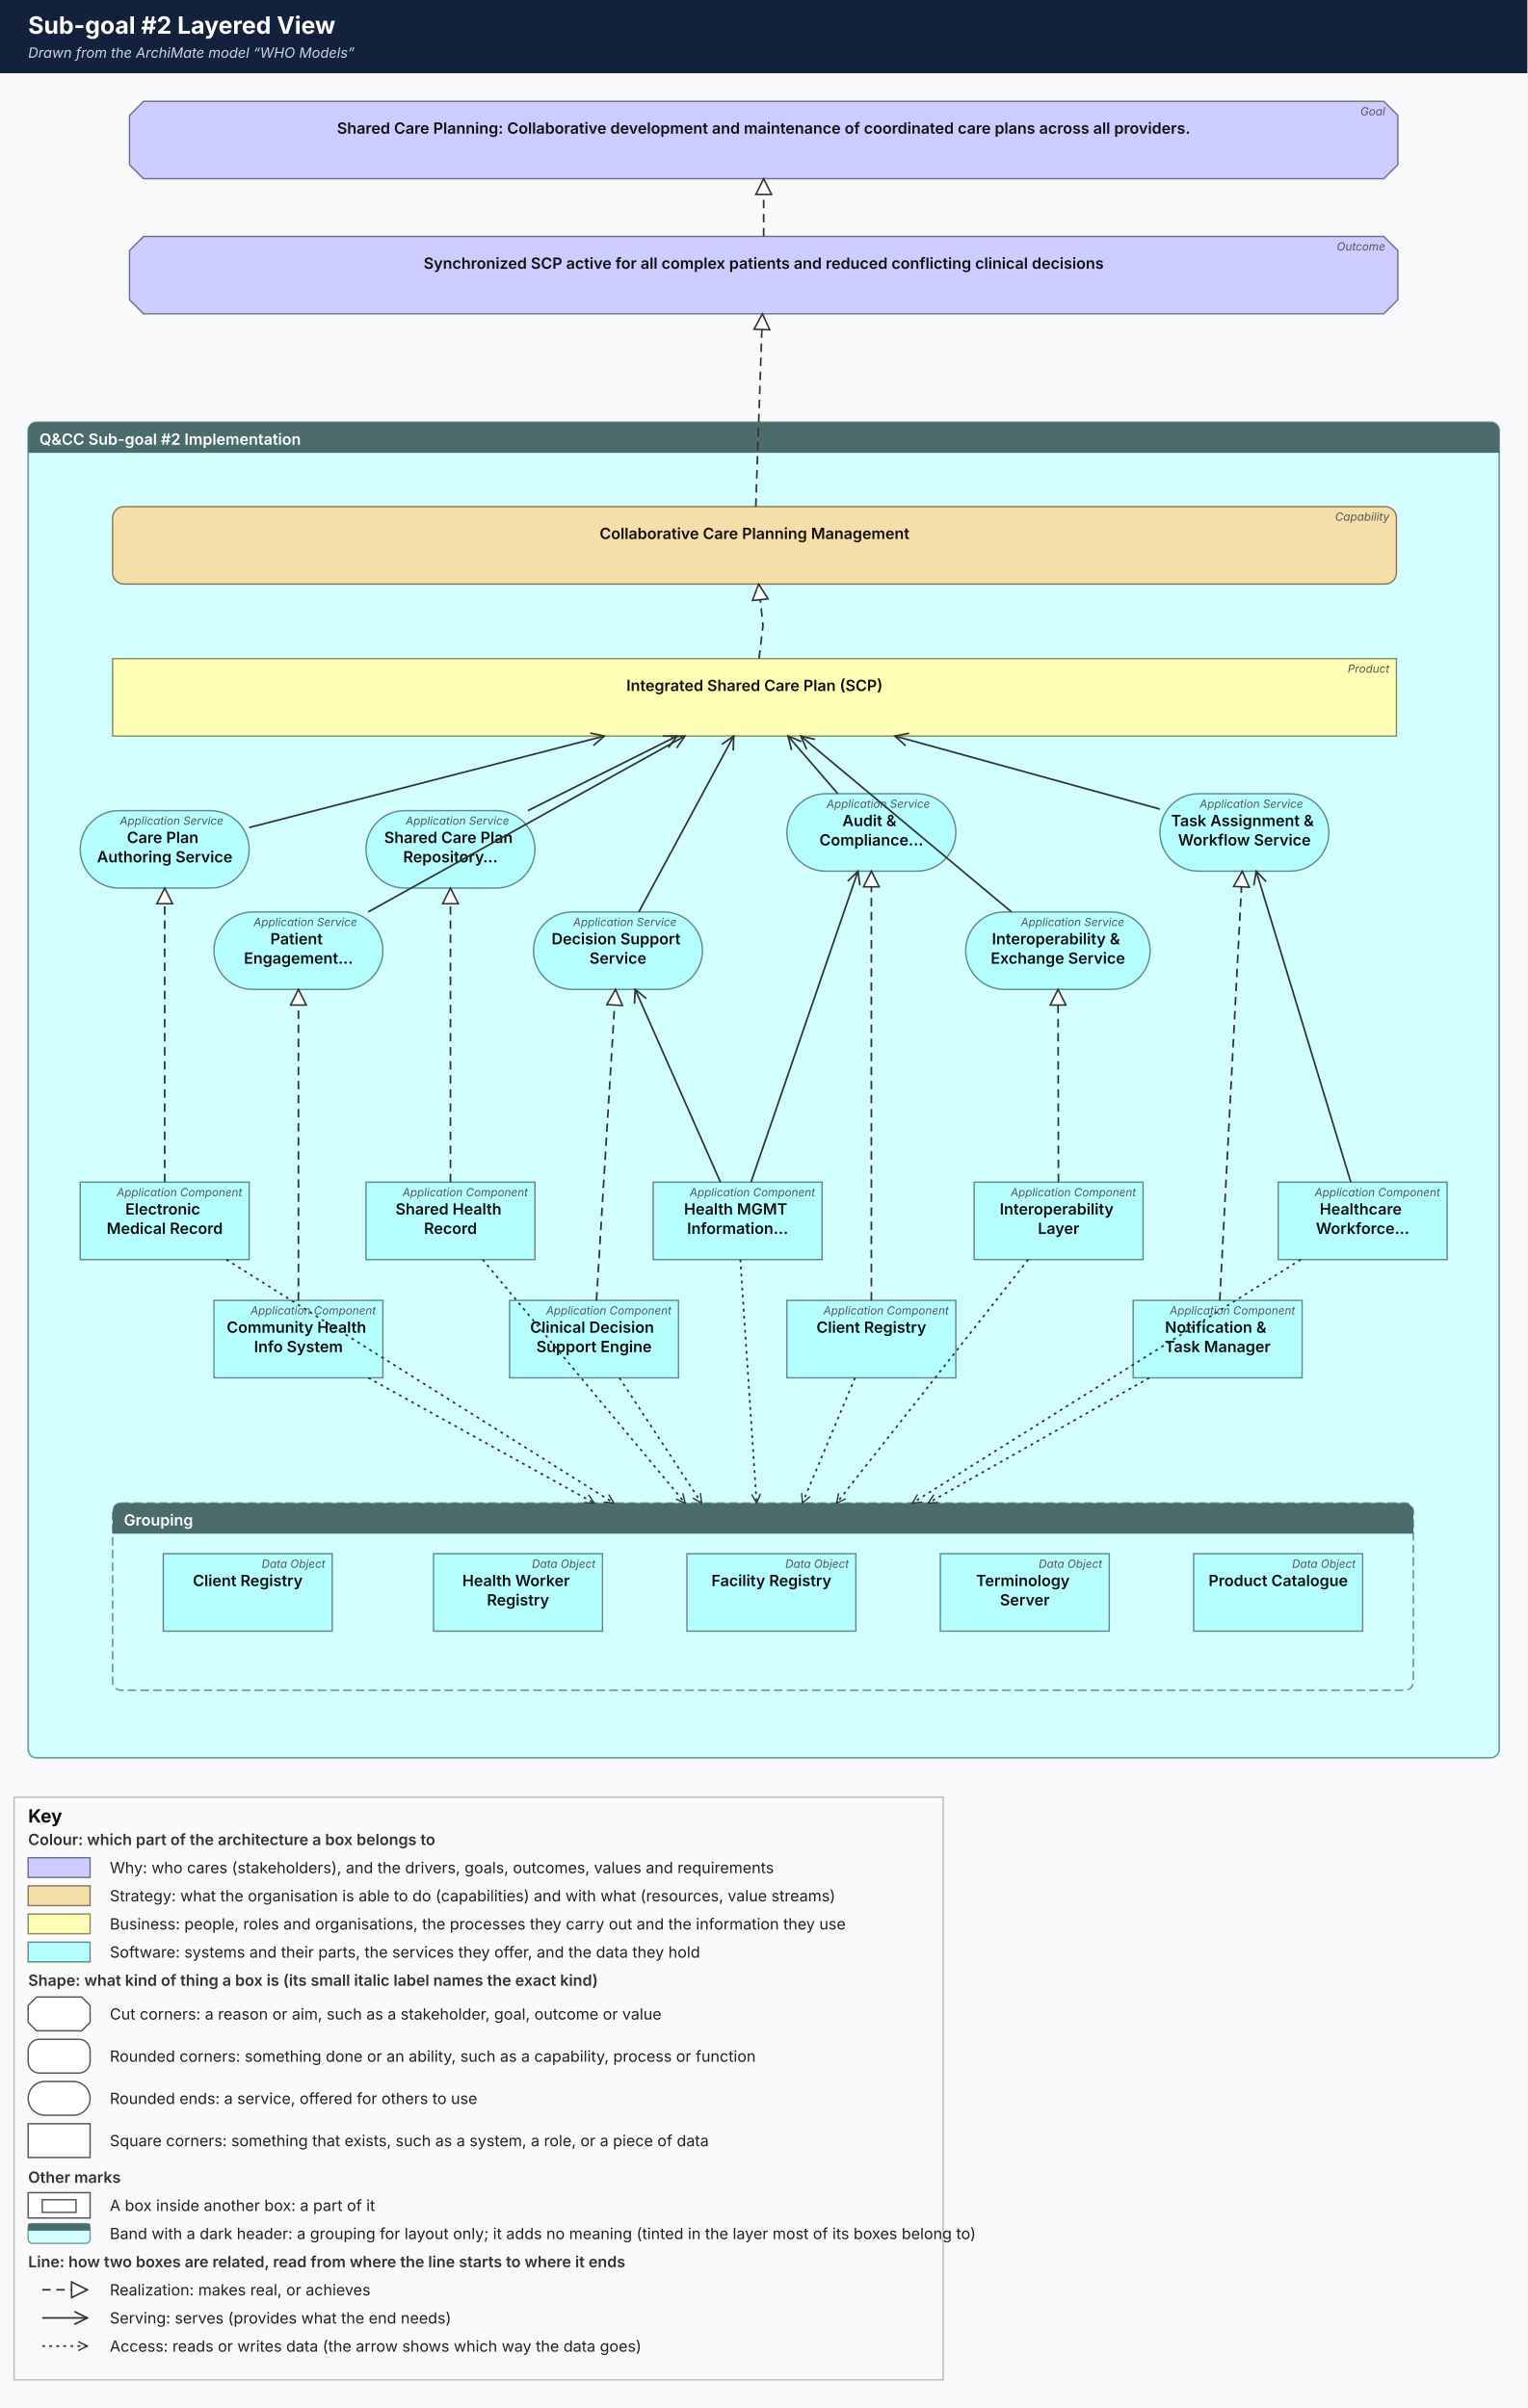
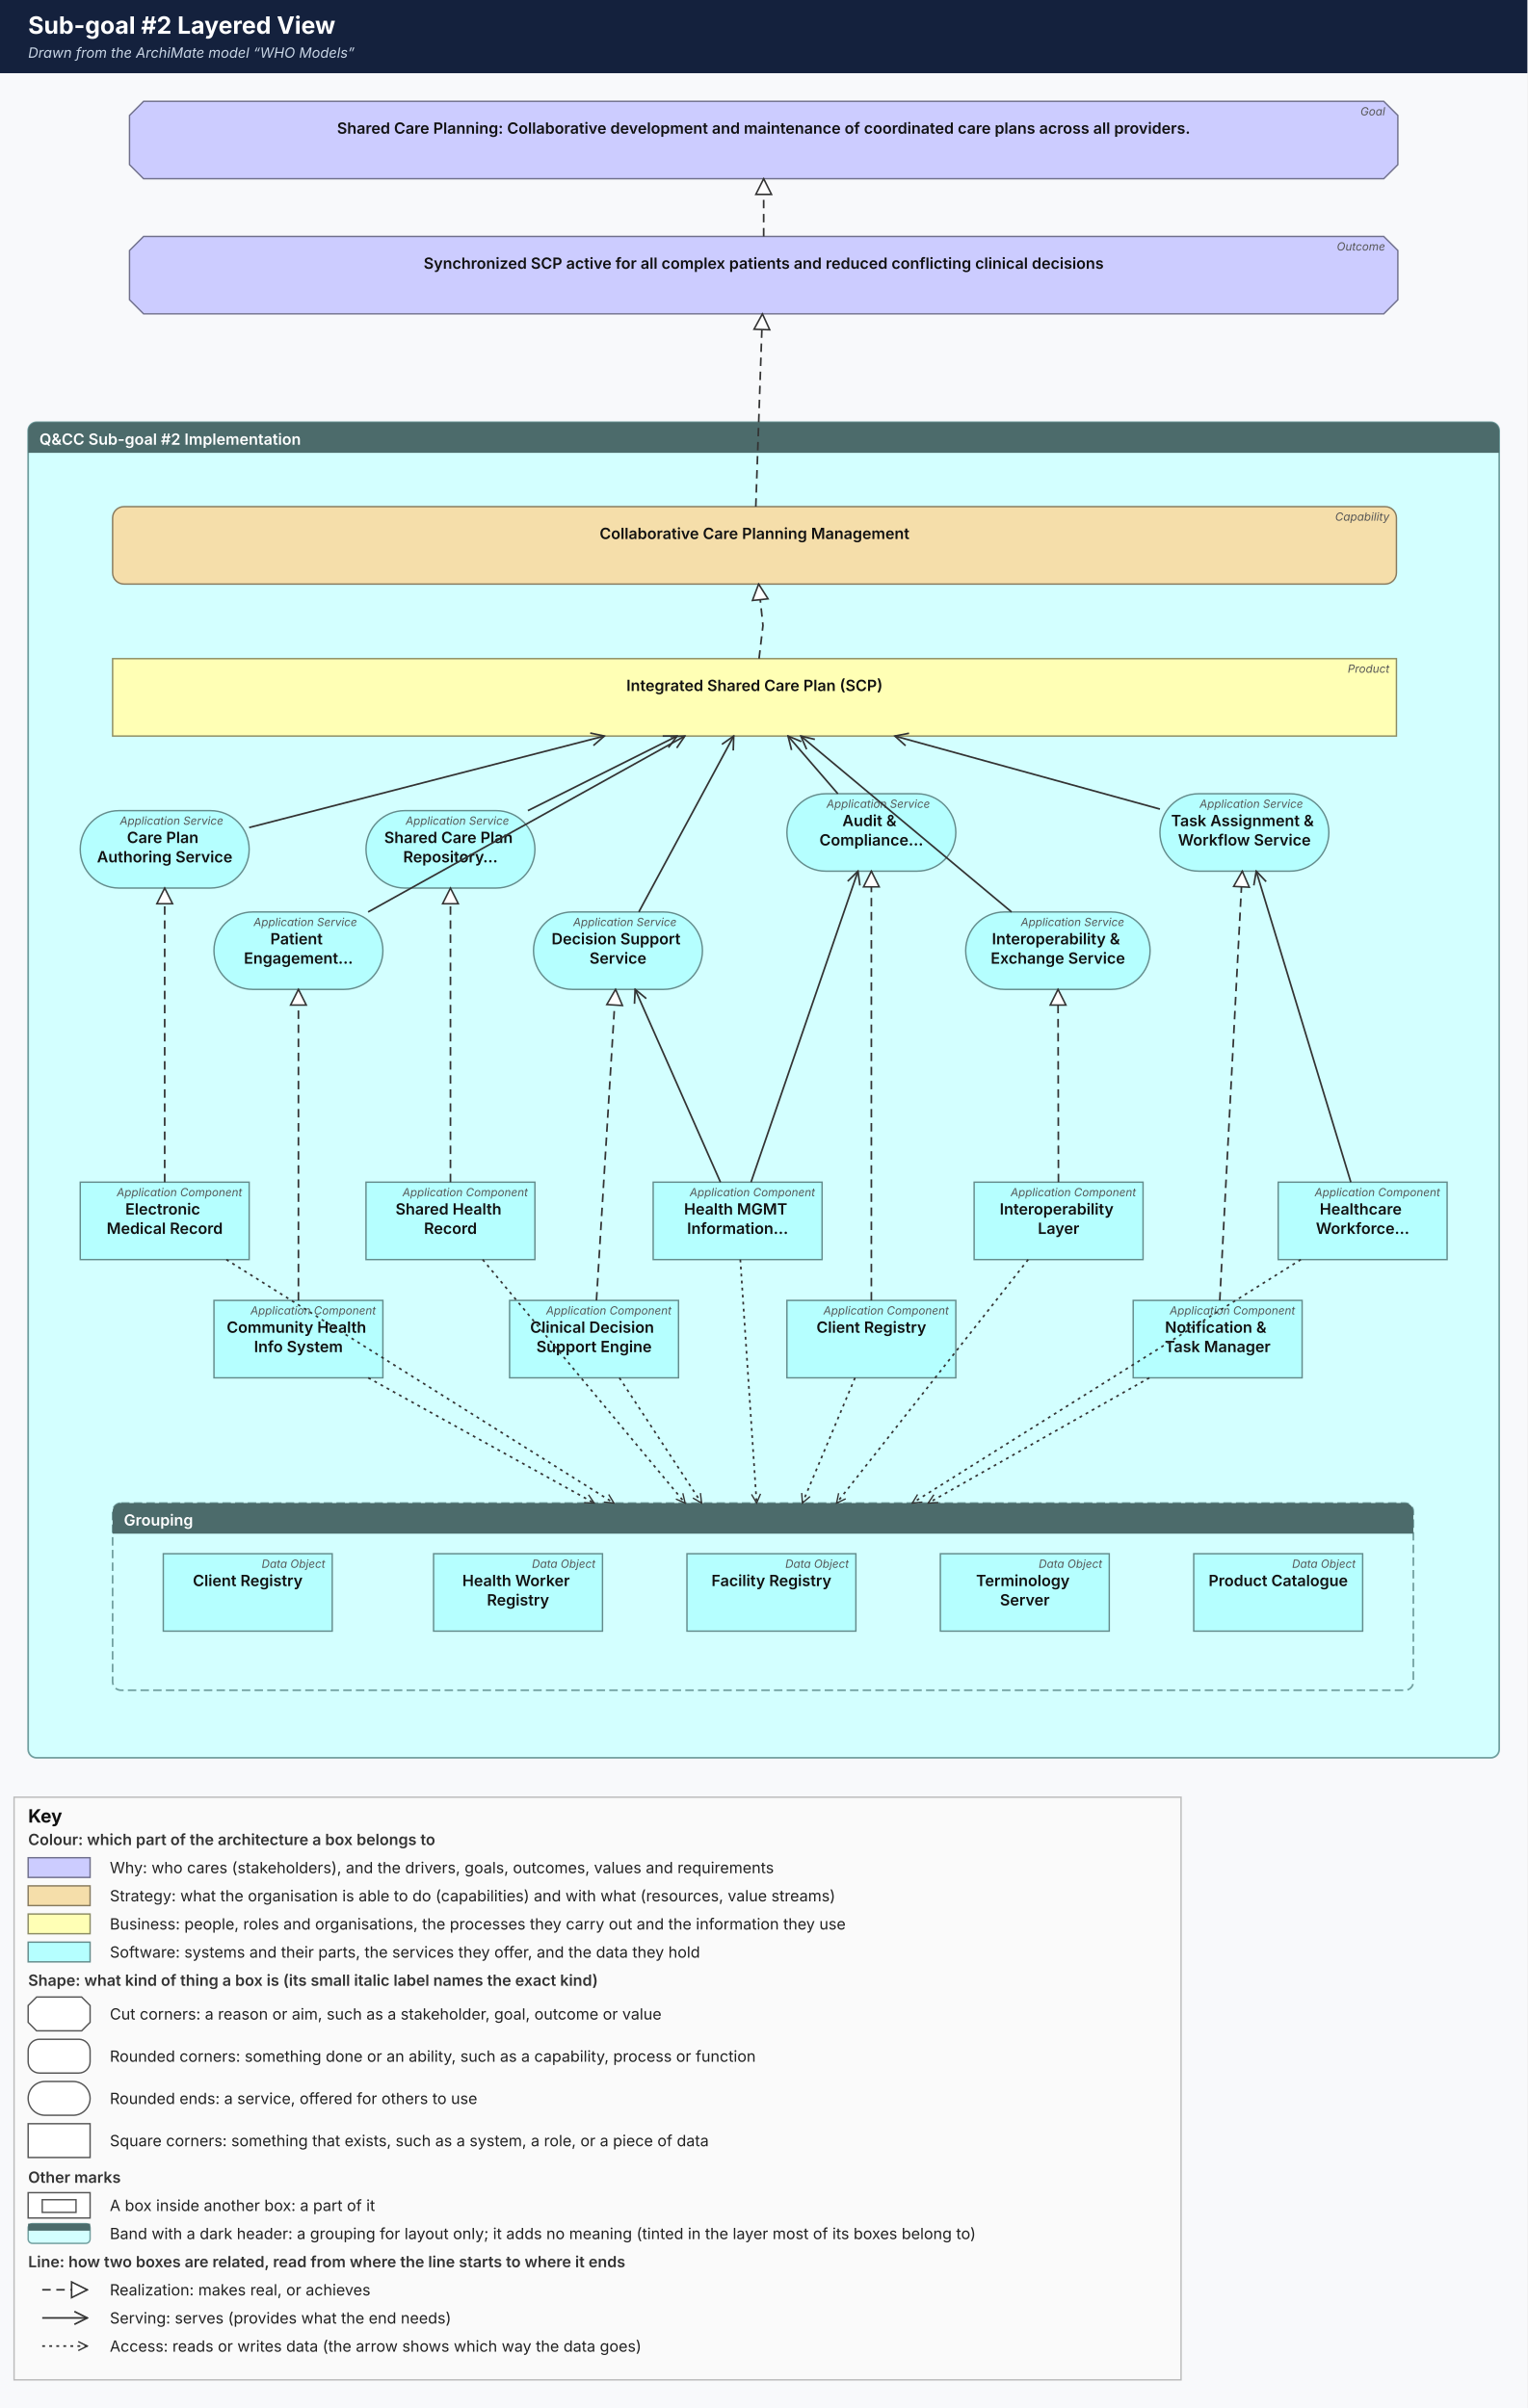
<svg xmlns="http://www.w3.org/2000/svg" viewBox="14 -33 1085 1711" width="1085" height="1711" role="img" aria-labelledby="av-title">
  <style>
.av-name{font:600 11px Inter, "Segoe UI", system-ui, -apple-system, Helvetica, Arial, sans-serif;fill:#111}
.av-type{font:italic 8px Inter, "Segoe UI", system-ui, -apple-system, Helvetica, Arial, sans-serif;fill:#555}
.av-group{font:600 11px Inter, "Segoe UI", system-ui, -apple-system, Helvetica, Arial, sans-serif;fill:#333}
.av-note{font:10px Inter, "Segoe UI", system-ui, -apple-system, Helvetica, Arial, sans-serif;fill:#222}
.av-key{font:11px Inter, "Segoe UI", system-ui, -apple-system, Helvetica, Arial, sans-serif;fill:#222}
.av-keyh{font:600 11px Inter, "Segoe UI", system-ui, -apple-system, Helvetica, Arial, sans-serif;fill:#333}
.av-keyt{font:700 13px Inter, "Segoe UI", system-ui, -apple-system, Helvetica, Arial, sans-serif;fill:#111}
.av-rel{font:9px Inter, "Segoe UI", system-ui, -apple-system, Helvetica, Arial, sans-serif;fill:#333;paint-order:stroke;stroke:#fff;stroke-width:3px}
a:hover rect,a:hover polygon,a:focus rect,a:focus polygon{stroke:#06c;stroke-width:2.5}
</style>
  <defs>
    <marker id="arrow-open" viewBox="0 0 12 12" refX="11" refY="6" markerWidth="11" markerHeight="11" orient="auto-start-reverse" markerUnits="userSpaceOnUse">
      <path d="M1 1 L11 6 L1 11" fill="none" stroke="#333" stroke-width="1.3" />
    </marker>
    <marker id="arrow-filled" viewBox="0 0 12 12" refX="11" refY="6" markerWidth="11" markerHeight="11" orient="auto-start-reverse" markerUnits="userSpaceOnUse">
      <path d="M1 1 L11 6 L1 11 Z" fill="#333" />
    </marker>
    <marker id="arrow-small" viewBox="0 0 10 10" refX="9" refY="5" markerWidth="8" markerHeight="8" orient="auto-start-reverse" markerUnits="userSpaceOnUse">
      <path d="M1 1 L9 5 L1 9" fill="none" stroke="#333" stroke-width="1.2" />
    </marker>
    <marker id="triangle-hollow" viewBox="0 0 14 14" refX="13" refY="7" markerWidth="13" markerHeight="13" orient="auto-start-reverse" markerUnits="userSpaceOnUse">
      <path d="M1 1 L13 7 L1 13 Z" fill="#fff" stroke="#333" stroke-width="1.2" />
    </marker>
    <marker id="diamond-filled" viewBox="0 0 16 10" refX="1" refY="5" markerWidth="16" markerHeight="10" orient="auto-start-reverse" markerUnits="userSpaceOnUse">
      <path d="M1 5 L8 1 L15 5 L8 9 Z" fill="#333" />
    </marker>
    <marker id="diamond-hollow" viewBox="0 0 16 10" refX="1" refY="5" markerWidth="16" markerHeight="10" orient="auto-start-reverse" markerUnits="userSpaceOnUse">
      <path d="M1 5 L8 1 L15 5 L8 9 Z" fill="#fff" stroke="#333" stroke-width="1.2" />
    </marker>
    <marker id="dot" viewBox="0 0 8 8" refX="4" refY="4" markerWidth="7" markerHeight="7" orient="auto" markerUnits="userSpaceOnUse">
      <circle cx="4" cy="4" r="3.2" fill="#333" />
    </marker>
    <pattern id="missing" width="8" height="8" patternUnits="userSpaceOnUse" patternTransform="rotate(45)">
      <rect width="8" height="8" fill="#fff" />
      <line x1="0" y1="0" x2="0" y2="8" stroke="#d33" stroke-width="2" />
    </pattern>
  </defs>
  <rect x="14" y="-33" width="1085" height="1711" fill="#f8f9fb" />
  <rect x="14" y="-33" width="1085" height="52" fill="#14213d" />
  <text x="34" y="-9" style="font:700 17px Inter, &quot;Segoe UI&quot;, system-ui, -apple-system, Helvetica, Arial, sans-serif;fill:#fff">Sub-goal #2 Layered View</text>
  <text x="34" y="8" style="font:italic 10px Inter, &quot;Segoe UI&quot;, system-ui, -apple-system, Helvetica, Arial, sans-serif;fill:#c9d6e6">Drawn from the ArchiMate model “WHO Models”</text>
  <a href="../../../en/dpi-h-ra/archimate/0.2.0-draft.3/elements/shared-care-planning-collaborative-development-and/" target="_top">
    <polygon points="116,39 997,39 1007,49 1007,84 997,94 116,94 106,84 106,49" fill="#ccccff" stroke="#70708c" stroke-width="1" />
    <text class="av-type" x="998" y="49" text-anchor="end">Goal</text>
    <text class="av-name" x="556.5" y="62" text-anchor="middle">
      <tspan x="556.5" dy="0">Shared Care Planning: Collaborative development and maintenance of coordinated care plans across all providers.</tspan>
    </text>
  </a>
  <a href="../../../en/dpi-h-ra/archimate/0.2.0-draft.3/elements/synchronized-scp-active-for-all-complex-patients-and-reduced/" target="_top">
    <polygon points="116,135 997,135 1007,145 1007,180 997,190 116,190 106,180 106,145" fill="#ccccff" stroke="#70708c" stroke-width="1" />
    <text class="av-type" x="998" y="145" text-anchor="end">Outcome</text>
    <text class="av-name" x="556.5" y="158" text-anchor="middle">
      <tspan x="556.5" dy="0">Synchronized SCP active for all complex patients and reduced conflicting clinical decisions</tspan>
    </text>
  </a>
  <g class="av-g">
    <rect x="34" y="267" width="1045" height="949" rx="6" fill="#d3ffff" stroke="#709e9e" stroke-width="1.2" />
    <path d="M34 273 a6 6 0 0 1 6 -6 h1033 a6 6 0 0 1 6 6 v15.75 h-1045 z" fill="#4c6b6b" />
    <text class="av-group" x="42" y="283" style="fill:#fff">Q&amp;CC Sub-goal #2 Implementation</text>
  </g>
  <a href="../../../en/dpi-h-ra/archimate/0.2.0-draft.3/elements/collaborative-care-planning-management/" target="_top">
    <rect x="94" y="327" width="912" height="55" rx="8" fill="#f5deaa" stroke="#877a5e" stroke-width="1" />
    <text class="av-type" x="1001" y="337" text-anchor="end">Capability</text>
    <text class="av-name" x="550" y="350" text-anchor="middle">
      <tspan x="550" dy="0">Collaborative Care Planning Management</tspan>
    </text>
  </a>
  <a href="../../../en/dpi-h-ra/archimate/0.2.0-draft.3/elements/integrated-shared-care-plan-scp-55ce/" target="_top">
    <rect x="94" y="435" width="912" height="55" fill="#ffffb5" stroke="#8c8c64" stroke-width="1" />
    <text class="av-type" x="1001" y="445" text-anchor="end">Product</text>
    <text class="av-name" x="550" y="458" text-anchor="middle">
      <tspan x="550" dy="0">Integrated Shared Care Plan (SCP)</tspan>
    </text>
  </a>
  <a href="../../../en/dpi-h-ra/archimate/0.2.0-draft.3/elements/grouping-eef4/" target="_top">
    <rect x="94" y="1035" width="924" height="133" rx="6" fill="#d3ffff" stroke="#709e9e" stroke-width="1.2" stroke-dasharray="6 3" />
    <path d="M94 1041 a6 6 0 0 1 6 -6 h912 a6 6 0 0 1 6 6 v15.75 h-924 z" fill="#4c6b6b" />
    <text class="av-group" x="102" y="1051" style="fill:#fff">Grouping</text>
  </a>
  <a href="../../../en/dpi-h-ra/archimate/0.2.0-draft.3/elements/client-registry-6ed0/" target="_top">
    <rect x="130" y="1071" width="120" height="55" fill="#b5ffff" stroke="#648c8c" stroke-width="1" />
    <text class="av-type" x="245" y="1081" text-anchor="end">Data Object</text>
    <text class="av-name" x="190" y="1094" text-anchor="middle">
      <tspan x="190" dy="0">Client Registry</tspan>
    </text>
  </a>
  <a href="../../../en/dpi-h-ra/archimate/0.2.0-draft.3/elements/health-worker-registry-ee76/" target="_top">
    <rect x="322" y="1071" width="120" height="55" fill="#b5ffff" stroke="#648c8c" stroke-width="1" />
    <text class="av-type" x="437" y="1081" text-anchor="end">Data Object</text>
    <text class="av-name" x="382" y="1094" text-anchor="middle">
      <tspan x="382" dy="0">Health Worker</tspan>
      <tspan x="382" dy="13.75">Registry</tspan>
    </text>
  </a>
  <a href="../../../en/dpi-h-ra/archimate/0.2.0-draft.3/elements/facility-registry-80e5/" target="_top">
    <rect x="502" y="1071" width="120" height="55" fill="#b5ffff" stroke="#648c8c" stroke-width="1" />
    <text class="av-type" x="617" y="1081" text-anchor="end">Data Object</text>
    <text class="av-name" x="562" y="1094" text-anchor="middle">
      <tspan x="562" dy="0">Facility Registry</tspan>
    </text>
  </a>
  <a href="../../../en/dpi-h-ra/archimate/0.2.0-draft.3/elements/terminology-server-c87c/" target="_top">
    <rect x="682" y="1071" width="120" height="55" fill="#b5ffff" stroke="#648c8c" stroke-width="1" />
    <text class="av-type" x="797" y="1081" text-anchor="end">Data Object</text>
    <text class="av-name" x="742" y="1094" text-anchor="middle">
      <tspan x="742" dy="0">Terminology</tspan>
      <tspan x="742" dy="13.75">Server</tspan>
    </text>
  </a>
  <a href="../../../en/dpi-h-ra/archimate/0.2.0-draft.3/elements/product-catalogue-9cce/" target="_top">
    <rect x="862" y="1071" width="120" height="55" fill="#b5ffff" stroke="#648c8c" stroke-width="1" />
    <text class="av-type" x="977" y="1081" text-anchor="end">Data Object</text>
    <text class="av-name" x="922" y="1094" text-anchor="middle">
      <tspan x="922" dy="0">Product Catalogue</tspan>
    </text>
  </a>
  <a href="../../../en/dpi-h-ra/archimate/0.2.0-draft.3/elements/care-plan-authoring-service/" target="_top">
    <rect x="71" y="543" width="120" height="55" rx="27.5" fill="#b5ffff" stroke="#648c8c" stroke-width="1" />
    <text class="av-type" x="172.667" y="553" text-anchor="end">Application Service</text>
    <text class="av-name" x="131" y="566" text-anchor="middle">
      <tspan x="131" dy="0">Care Plan</tspan>
      <tspan x="131" dy="13.75">Authoring Service</tspan>
    </text>
  </a>
  <a href="../../../en/dpi-h-ra/archimate/0.2.0-draft.3/elements/shared-care-plan-repository-service/" target="_top">
    <rect x="274" y="543" width="120" height="55" rx="27.5" fill="#b5ffff" stroke="#648c8c" stroke-width="1" />
    <text class="av-type" x="375.667" y="553" text-anchor="end">Application Service</text>
    <text class="av-name" x="334" y="566" text-anchor="middle">
      <tspan x="334" dy="0">Shared Care Plan</tspan>
      <tspan x="334" dy="13.75">Repository…</tspan>
    </text>
  </a>
  <a href="../../../en/dpi-h-ra/archimate/0.2.0-draft.3/elements/interoperability-exchange-service/" target="_top">
    <rect x="700" y="615" width="131" height="55" rx="27.5" fill="#b5ffff" stroke="#648c8c" stroke-width="1" />
    <text class="av-type" x="812.667" y="625" text-anchor="end">Application Service</text>
    <text class="av-name" x="765.5" y="638" text-anchor="middle">
      <tspan x="765.5" dy="0">Interoperability &amp;</tspan>
      <tspan x="765.5" dy="13.75">Exchange Service</tspan>
    </text>
  </a>
  <a href="../../../en/dpi-h-ra/archimate/0.2.0-draft.3/elements/task-assignment-workflow-service/" target="_top">
    <rect x="838" y="531" width="120" height="55" rx="27.5" fill="#b5ffff" stroke="#648c8c" stroke-width="1" />
    <text class="av-type" x="939.667" y="541" text-anchor="end">Application Service</text>
    <text class="av-name" x="898" y="554" text-anchor="middle">
      <tspan x="898" dy="0">Task Assignment &amp;</tspan>
      <tspan x="898" dy="13.75">Workflow Service</tspan>
    </text>
  </a>
  <a href="../../../en/dpi-h-ra/archimate/0.2.0-draft.3/elements/decision-support-service-fb33/" target="_top">
    <rect x="393" y="615" width="120" height="55" rx="27.5" fill="#b5ffff" stroke="#648c8c" stroke-width="1" />
    <text class="av-type" x="494.667" y="625" text-anchor="end">Application Service</text>
    <text class="av-name" x="453" y="638" text-anchor="middle">
      <tspan x="453" dy="0">Decision Support</tspan>
      <tspan x="453" dy="13.75">Service</tspan>
    </text>
  </a>
  <a href="../../../en/dpi-h-ra/archimate/0.2.0-draft.3/elements/patient-engagement-service/" target="_top">
    <rect x="166" y="615" width="120" height="55" rx="27.5" fill="#b5ffff" stroke="#648c8c" stroke-width="1" />
    <text class="av-type" x="267.667" y="625" text-anchor="end">Application Service</text>
    <text class="av-name" x="226" y="638" text-anchor="middle">
      <tspan x="226" dy="0">Patient</tspan>
      <tspan x="226" dy="13.75">Engagement…</tspan>
    </text>
  </a>
  <a href="../../../en/dpi-h-ra/archimate/0.2.0-draft.3/elements/audit-compliance-service-c69d/" target="_top">
    <rect x="573" y="531" width="120" height="55" rx="27.5" fill="#b5ffff" stroke="#648c8c" stroke-width="1" />
    <text class="av-type" x="674.667" y="541" text-anchor="end">Application Service</text>
    <text class="av-name" x="633" y="554" text-anchor="middle">
      <tspan x="633" dy="0">Audit &amp;</tspan>
      <tspan x="633" dy="13.75">Compliance…</tspan>
    </text>
  </a>
  <a href="../../../en/dpi-h-ra/archimate/0.2.0-draft.3/elements/interoperability-layer-b5b9/" target="_top">
    <rect x="706" y="807" width="120" height="55" fill="#b5ffff" stroke="#648c8c" stroke-width="1" />
    <text class="av-type" x="821" y="817" text-anchor="end">Application Component</text>
    <text class="av-name" x="766" y="830" text-anchor="middle">
      <tspan x="766" dy="0">Interoperability</tspan>
      <tspan x="766" dy="13.75">Layer</tspan>
    </text>
  </a>
  <a href="../../../en/dpi-h-ra/archimate/0.2.0-draft.3/elements/electronic-medical-record-8bd7/" target="_top">
    <rect x="71" y="807" width="120" height="55" fill="#b5ffff" stroke="#648c8c" stroke-width="1" />
    <text class="av-type" x="186" y="817" text-anchor="end">Application Component</text>
    <text class="av-name" x="131" y="830" text-anchor="middle">
      <tspan x="131" dy="0">Electronic</tspan>
      <tspan x="131" dy="13.75">Medical Record</tspan>
    </text>
  </a>
  <a href="../../../en/dpi-h-ra/archimate/0.2.0-draft.3/elements/community-health-info-system-3e16/" target="_top">
    <rect x="166" y="891" width="120" height="55" fill="#b5ffff" stroke="#648c8c" stroke-width="1" />
    <text class="av-type" x="281" y="901" text-anchor="end">Application Component</text>
    <text class="av-name" x="226" y="914" text-anchor="middle">
      <tspan x="226" dy="0">Community Health</tspan>
      <tspan x="226" dy="13.75">Info System</tspan>
    </text>
  </a>
  <a href="../../../en/dpi-h-ra/archimate/0.2.0-draft.3/elements/clinical-decision-support-engine/" target="_top">
    <rect x="376" y="891" width="120" height="55" fill="#b5ffff" stroke="#648c8c" stroke-width="1" />
    <text class="av-type" x="491" y="901" text-anchor="end">Application Component</text>
    <text class="av-name" x="436" y="914" text-anchor="middle">
      <tspan x="436" dy="0">Clinical Decision</tspan>
      <tspan x="436" dy="13.75">Support Engine</tspan>
    </text>
  </a>
  <a href="../../../en/dpi-h-ra/archimate/0.2.0-draft.3/elements/notification-task-manager/" target="_top">
    <rect x="819" y="891" width="120" height="55" fill="#b5ffff" stroke="#648c8c" stroke-width="1" />
    <text class="av-type" x="934" y="901" text-anchor="end">Application Component</text>
    <text class="av-name" x="879" y="914" text-anchor="middle">
      <tspan x="879" dy="0">Notification &amp;</tspan>
      <tspan x="879" dy="13.75">Task Manager</tspan>
    </text>
  </a>
  <a href="../../../en/dpi-h-ra/archimate/0.2.0-draft.3/elements/health-mgmt-information-service-system/" target="_top">
    <rect x="478" y="807" width="120" height="55" fill="#b5ffff" stroke="#648c8c" stroke-width="1" />
    <text class="av-type" x="593" y="817" text-anchor="end">Application Component</text>
    <text class="av-name" x="538" y="830" text-anchor="middle">
      <tspan x="538" dy="0">Health MGMT</tspan>
      <tspan x="538" dy="13.75">Information…</tspan>
    </text>
  </a>
  <a href="../../../en/dpi-h-ra/archimate/0.2.0-draft.3/elements/shared-health-record-2e44/" target="_top">
    <rect x="274" y="807" width="120" height="55" fill="#b5ffff" stroke="#648c8c" stroke-width="1" />
    <text class="av-type" x="389" y="817" text-anchor="end">Application Component</text>
    <text class="av-name" x="334" y="830" text-anchor="middle">
      <tspan x="334" dy="0">Shared Health</tspan>
      <tspan x="334" dy="13.75">Record</tspan>
    </text>
  </a>
  <a href="../../../en/dpi-h-ra/archimate/0.2.0-draft.3/elements/client-registry-c61b/" target="_top">
    <rect x="573" y="891" width="120" height="55" fill="#b5ffff" stroke="#648c8c" stroke-width="1" />
    <text class="av-type" x="688" y="901" text-anchor="end">Application Component</text>
    <text class="av-name" x="633" y="914" text-anchor="middle">
      <tspan x="633" dy="0">Client Registry</tspan>
    </text>
  </a>
  <a href="../../../en/dpi-h-ra/archimate/0.2.0-draft.3/elements/healthcare-workforce-registry/" target="_top">
    <rect x="922" y="807" width="120" height="55" fill="#b5ffff" stroke="#648c8c" stroke-width="1" />
    <text class="av-type" x="1037" y="817" text-anchor="end">Application Component</text>
    <text class="av-name" x="982" y="830" text-anchor="middle">
      <tspan x="982" dy="0">Healthcare</tspan>
      <tspan x="982" dy="13.75">Workforce…</tspan>
    </text>
  </a>
  <a href="../../../en/dpi-h-ra/archimate/0.2.0-draft.3/relationships/id-681a1b9e5d5c4d54985531784ce0a14c/" target="_top">
    <path d="M556.5 135 L556.5 94" fill="none" stroke="#333" stroke-width="1.2" stroke-dasharray="6 4" marker-end="url(#triangle-hollow)" />
    <path d="M556.5 135 L556.5 94" fill="none" stroke="transparent" stroke-width="8" />
  </a>
  <a href="../../../en/dpi-h-ra/archimate/0.2.0-draft.3/relationships/id-26eeba7763ce4455b5f6bb809bab7471/" target="_top">
    <path d="M550.9 327 L555.6 190" fill="none" stroke="#333" stroke-width="1.2" stroke-dasharray="6 4" marker-end="url(#triangle-hollow)" />
    <path d="M550.9 327 L555.6 190" fill="none" stroke="transparent" stroke-width="8" />
  </a>
  <a href="../../../en/dpi-h-ra/archimate/0.2.0-draft.3/relationships/id-2786945746ae4e50abfe7a31f0cccf7e/" target="_top">
    <path d="M553.2 435 L556 411.5 L552.9 382" fill="none" stroke="#333" stroke-width="1.2" stroke-dasharray="6 4" marker-end="url(#triangle-hollow)" />
    <path d="M553.2 435 L556 411.5 L552.9 382" fill="none" stroke="transparent" stroke-width="8" />
  </a>
  <a href="../../../en/dpi-h-ra/archimate/0.2.0-draft.3/relationships/id-8fa6cf919a3e4158808b82614f890087/" target="_top">
    <path d="M191 555 L443.3 490" fill="none" stroke="#333" stroke-width="1.2" marker-end="url(#arrow-open)" />
    <path d="M191 555 L443.3 490" fill="none" stroke="transparent" stroke-width="8" />
  </a>
  <a href="../../../en/dpi-h-ra/archimate/0.2.0-draft.3/relationships/id-c6d1d728b64a477fa83828021b3ca68b/" target="_top">
    <path d="M389 543 L495 490" fill="none" stroke="#333" stroke-width="1.2" marker-end="url(#arrow-open)" />
    <path d="M389 543 L495 490" fill="none" stroke="transparent" stroke-width="8" />
  </a>
  <a href="../../../en/dpi-h-ra/archimate/0.2.0-draft.3/relationships/id-e88d8a17d708498881d4817b75aa74f7/" target="_top">
    <path d="M732.6 615 L582.9 490" fill="none" stroke="#333" stroke-width="1.2" marker-end="url(#arrow-open)" />
    <path d="M732.6 615 L582.9 490" fill="none" stroke="transparent" stroke-width="8" />
  </a>
  <a href="../../../en/dpi-h-ra/archimate/0.2.0-draft.3/relationships/id-a3d89a30b4ee473fa2cdddaca4c38402/" target="_top">
    <path d="M838 541.9 L649.7 490" fill="none" stroke="#333" stroke-width="1.2" marker-end="url(#arrow-open)" />
    <path d="M838 541.9 L649.7 490" fill="none" stroke="transparent" stroke-width="8" />
  </a>
  <a href="../../../en/dpi-h-ra/archimate/0.2.0-draft.3/relationships/id-492720b9136d4f1c9587b9fa2b7533e3/" target="_top">
    <path d="M467.8 615 L535.2 490" fill="none" stroke="#333" stroke-width="1.2" marker-end="url(#arrow-open)" />
    <path d="M467.8 615 L535.2 490" fill="none" stroke="transparent" stroke-width="8" />
  </a>
  <a href="../../../en/dpi-h-ra/archimate/0.2.0-draft.3/relationships/id-d48870a15ba0479093127c7e05a310ae/" target="_top">
    <path d="M275.5 615 L500.5 490" fill="none" stroke="#333" stroke-width="1.2" marker-end="url(#arrow-open)" />
    <path d="M275.5 615 L500.5 490" fill="none" stroke="transparent" stroke-width="8" />
  </a>
  <a href="../../../en/dpi-h-ra/archimate/0.2.0-draft.3/relationships/id-b72ad43cc3b04b72977b08712aaa5a3c/" target="_top">
    <path d="M609.2 531 L573.8 490" fill="none" stroke="#333" stroke-width="1.2" marker-end="url(#arrow-open)" />
    <path d="M609.2 531 L573.8 490" fill="none" stroke="transparent" stroke-width="8" />
  </a>
  <a href="../../../en/dpi-h-ra/archimate/0.2.0-draft.3/relationships/id-2f51f99f52514135879e0a5aff86ecd4/" target="_top">
    <path d="M744.4 862 L608.3 1035" fill="none" stroke="#333" stroke-width="1.2" stroke-dasharray="2 3" marker-end="url(#arrow-small)" />
    <path d="M744.4 862 L608.3 1035" fill="none" stroke="transparent" stroke-width="8" />
  </a>
  <a href="../../../en/dpi-h-ra/archimate/0.2.0-draft.3/relationships/id-df67dfa0578d44d38b4c9d7af031d593/" target="_top">
    <path d="M765.9 807 L765.6 670" fill="none" stroke="#333" stroke-width="1.2" stroke-dasharray="6 4" marker-end="url(#triangle-hollow)" />
    <path d="M765.9 807 L765.6 670" fill="none" stroke="transparent" stroke-width="8" />
  </a>
  <a href="../../../en/dpi-h-ra/archimate/0.2.0-draft.3/relationships/id-e55b8469c279492f854dee02d8c9cb22/" target="_top">
    <path d="M131 807 L131 598" fill="none" stroke="#333" stroke-width="1.2" stroke-dasharray="6 4" marker-end="url(#triangle-hollow)" />
    <path d="M131 807 L131 598" fill="none" stroke="transparent" stroke-width="8" />
  </a>
  <a href="../../../en/dpi-h-ra/archimate/0.2.0-draft.3/relationships/id-cac7fac8629f47468f39e58050d3c167/" target="_top">
    <path d="M174.8 862 L450.1 1035" fill="none" stroke="#333" stroke-width="1.2" stroke-dasharray="2 3" marker-end="url(#arrow-small)" />
    <path d="M174.8 862 L450.1 1035" fill="none" stroke="transparent" stroke-width="8" />
  </a>
  <a href="../../../en/dpi-h-ra/archimate/0.2.0-draft.3/relationships/id-7ae6fe3e010f49a8990780752e9d0ea3/" target="_top">
    <path d="M275.6 946 L436.1 1035" fill="none" stroke="#333" stroke-width="1.2" stroke-dasharray="2 3" marker-end="url(#arrow-small)" />
    <path d="M275.6 946 L436.1 1035" fill="none" stroke="transparent" stroke-width="8" />
  </a>
  <a href="../../../en/dpi-h-ra/archimate/0.2.0-draft.3/relationships/id-d92846461a824b66bea7da486f74d6c9/" target="_top">
    <path d="M226 891 L226 670" fill="none" stroke="#333" stroke-width="1.2" stroke-dasharray="6 4" marker-end="url(#triangle-hollow)" />
    <path d="M226 891 L226 670" fill="none" stroke="transparent" stroke-width="8" />
  </a>
  <a href="../../../en/dpi-h-ra/archimate/0.2.0-draft.3/relationships/id-9b69bff2b83d4164b91d47e31f1e09b9/" target="_top">
    <path d="M454 946 L512.4 1035" fill="none" stroke="#333" stroke-width="1.2" stroke-dasharray="2 3" marker-end="url(#arrow-small)" />
    <path d="M454 946 L512.4 1035" fill="none" stroke="transparent" stroke-width="8" />
  </a>
  <a href="../../../en/dpi-h-ra/archimate/0.2.0-draft.3/relationships/id-29928dfe12e24d5fa2c26efae3863573/" target="_top">
    <path d="M437.7 891 L451.3 670" fill="none" stroke="#333" stroke-width="1.2" stroke-dasharray="6 4" marker-end="url(#triangle-hollow)" />
    <path d="M437.7 891 L451.3 670" fill="none" stroke="transparent" stroke-width="8" />
  </a>
  <a href="../../../en/dpi-h-ra/archimate/0.2.0-draft.3/relationships/id-da301116d17341f29420fd7446d56d94/" target="_top">
    <path d="M880.5 891 L896.5 586" fill="none" stroke="#333" stroke-width="1.2" stroke-dasharray="6 4" marker-end="url(#triangle-hollow)" />
    <path d="M880.5 891 L896.5 586" fill="none" stroke="transparent" stroke-width="8" />
  </a>
  <a href="../../../en/dpi-h-ra/archimate/0.2.0-draft.3/relationships/id-9c47acccbe5f4d828b9d7ec1606bcf2d/" target="_top">
    <path d="M830.5 946 L673.4 1035" fill="none" stroke="#333" stroke-width="1.2" stroke-dasharray="2 3" marker-end="url(#arrow-small)" />
    <path d="M830.5 946 L673.4 1035" fill="none" stroke="transparent" stroke-width="8" />
  </a>
  <a href="../../../en/dpi-h-ra/archimate/0.2.0-draft.3/relationships/id-e299cc702c444feb8a27b98ffaefc489/" target="_top">
    <path d="M539.9 862 L551.5 1035" fill="none" stroke="#333" stroke-width="1.2" stroke-dasharray="2 3" marker-end="url(#arrow-small)" />
    <path d="M539.9 862 L551.5 1035" fill="none" stroke="transparent" stroke-width="8" />
  </a>
  <a href="../../../en/dpi-h-ra/archimate/0.2.0-draft.3/relationships/id-da5694edf15e43e6afb44c1e8188df02/" target="_top">
    <path d="M525.8 807 L465.2 670" fill="none" stroke="#333" stroke-width="1.2" marker-end="url(#arrow-open)" />
    <path d="M525.8 807 L465.2 670" fill="none" stroke="transparent" stroke-width="8" />
  </a>
  <a href="../../../en/dpi-h-ra/archimate/0.2.0-draft.3/relationships/id-c8208ca773684b77aa76a0ba2a5d3ffe/" target="_top">
    <path d="M547.5 807 L623.5 586" fill="none" stroke="#333" stroke-width="1.2" marker-end="url(#arrow-open)" />
    <path d="M547.5 807 L623.5 586" fill="none" stroke="transparent" stroke-width="8" />
  </a>
  <a href="../../../en/dpi-h-ra/archimate/0.2.0-draft.3/relationships/id-3a51ea259c8b424e9275658a24b41b23/" target="_top">
    <path d="M334 807 L334 598" fill="none" stroke="#333" stroke-width="1.2" stroke-dasharray="6 4" marker-end="url(#triangle-hollow)" />
    <path d="M334 807 L334 598" fill="none" stroke="transparent" stroke-width="8" />
  </a>
  <a href="../../../en/dpi-h-ra/archimate/0.2.0-draft.3/relationships/id-b3c43f8c9cef411296ab9e21f305a671/" target="_top">
    <path d="M356.9 862 L500.7 1035" fill="none" stroke="#333" stroke-width="1.2" stroke-dasharray="2 3" marker-end="url(#arrow-small)" />
    <path d="M356.9 862 L500.7 1035" fill="none" stroke="transparent" stroke-width="8" />
  </a>
  <a href="../../../en/dpi-h-ra/archimate/0.2.0-draft.3/relationships/id-863b554ed61743849230fb57a93fa164/" target="_top">
    <path d="M633 891 L633 586" fill="none" stroke="#333" stroke-width="1.2" stroke-dasharray="6 4" marker-end="url(#triangle-hollow)" />
    <path d="M633 891 L633 586" fill="none" stroke="transparent" stroke-width="8" />
  </a>
  <a href="../../../en/dpi-h-ra/archimate/0.2.0-draft.3/relationships/id-81389f5b18af49a18eb216d9850f2f33/" target="_top">
    <path d="M621.4 946 L584 1035" fill="none" stroke="#333" stroke-width="1.2" stroke-dasharray="2 3" marker-end="url(#arrow-small)" />
    <path d="M621.4 946 L584 1035" fill="none" stroke="transparent" stroke-width="8" />
  </a>
  <a href="../../../en/dpi-h-ra/archimate/0.2.0-draft.3/relationships/id-7416d7ef7ad54998bf505c59cb6548f4/" target="_top">
    <path d="M938.1 862 L662.1 1035" fill="none" stroke="#333" stroke-width="1.2" stroke-dasharray="2 3" marker-end="url(#arrow-small)" />
    <path d="M938.1 862 L662.1 1035" fill="none" stroke="transparent" stroke-width="8" />
  </a>
  <a href="../../../en/dpi-h-ra/archimate/0.2.0-draft.3/relationships/id-f8f8178aecb548aea4b05aa603ebefad/" target="_top">
    <path d="M973.6 807 L906.4 586" fill="none" stroke="#333" stroke-width="1.2" marker-end="url(#arrow-open)" />
    <path d="M973.6 807 L906.4 586" fill="none" stroke="transparent" stroke-width="8" />
  </a>
  <g class="av-legend">
-     <rect x="24" y="1244" width="660" height="414" fill="#fafafa" stroke="#bbb" />
+     <rect x="24" y="1244" width="829" height="414" fill="#fafafa" stroke="#bbb" />
    <text class="av-keyt" x="34" y="1262">Key</text>
    <text class="av-keyh" x="34" y="1278">Colour: which part of the architecture a box belongs to</text>
    <rect x="34" y="1287" width="44" height="14" fill="#ccccff" stroke="#70708c" />
    <text class="av-key" x="92" y="1298">Why: who cares (stakeholders), and the drivers, goals, outcomes, values and requirements</text>
    <rect x="34" y="1307" width="44" height="14" fill="#f5deaa" stroke="#877a5e" />
    <text class="av-key" x="92" y="1318">Strategy: what the organisation is able to do (capabilities) and with what (resources, value streams)</text>
    <rect x="34" y="1327" width="44" height="14" fill="#ffffb5" stroke="#8c8c64" />
    <text class="av-key" x="92" y="1338">Business: people, roles and organisations, the processes they carry out and the information they use</text>
    <rect x="34" y="1347" width="44" height="14" fill="#b5ffff" stroke="#648c8c" />
    <text class="av-key" x="92" y="1358">Software: systems and their parts, the services they offer, and the data they hold</text>
    <text class="av-keyh" x="34" y="1378">Shape: what kind of thing a box is (its small italic label names the exact kind)</text>
    <polygon points="40,1386 72,1386 78,1392 78,1404 72,1410 40,1410 34,1404 34,1392" fill="#fff" stroke="#555" />
    <text class="av-key" x="92" y="1402">Cut corners: a reason or aim, such as a stakeholder, goal, outcome or value</text>
    <rect x="34" y="1416" width="44" height="24" rx="8" fill="#fff" stroke="#555" />
    <text class="av-key" x="92" y="1432">Rounded corners: something done or an ability, such as a capability, process or function</text>
    <rect x="34" y="1446" width="44" height="24" rx="12" fill="#fff" stroke="#555" />
    <text class="av-key" x="92" y="1462">Rounded ends: a service, offered for others to use</text>
    <rect x="34" y="1476" width="44" height="24" fill="#fff" stroke="#555" />
    <text class="av-key" x="92" y="1492">Square corners: something that exists, such as a system, a role, or a piece of data</text>
    <text class="av-keyh" x="34" y="1518">Other marks</text>
    <rect x="34" y="1525" width="44" height="18" fill="#fff" stroke="#555" />
    <rect x="44" y="1530" width="24" height="9" fill="#fff" stroke="#555" />
    <text class="av-key" x="92" y="1538">A box inside another box: a part of it</text>
    <rect x="34" y="1547" width="44" height="14" rx="3" fill="#d3ffff" stroke="#709e9e" />
    <rect x="34" y="1547" width="44" height="5" fill="#4c6b6b" />
    <text class="av-key" x="92" y="1558">Band with a dark header: a grouping for layout only; it adds no meaning (tinted in the layer most of its boxes belong to)</text>
    <text class="av-keyh" x="34" y="1578">Line: how two boxes are related, read from where the line starts to where it ends</text>
    <path d="M44 1594 L76 1594" fill="none" stroke="#333" stroke-width="1.2" stroke-dasharray="6 4" marker-end="url(#triangle-hollow)" />
    <text class="av-key" x="92" y="1598">Realization: makes real, or achieves</text>
    <path d="M44 1614 L76 1614" fill="none" stroke="#333" stroke-width="1.2" marker-end="url(#arrow-open)" />
    <text class="av-key" x="92" y="1618">Serving: serves (provides what the end needs)</text>
    <path d="M44 1634 L76 1634" fill="none" stroke="#333" stroke-width="1.2" stroke-dasharray="2 3" marker-end="url(#arrow-small)" />
    <text class="av-key" x="92" y="1638">Access: reads or writes data (the arrow shows which way the data goes)</text>
  </g>
</svg>
